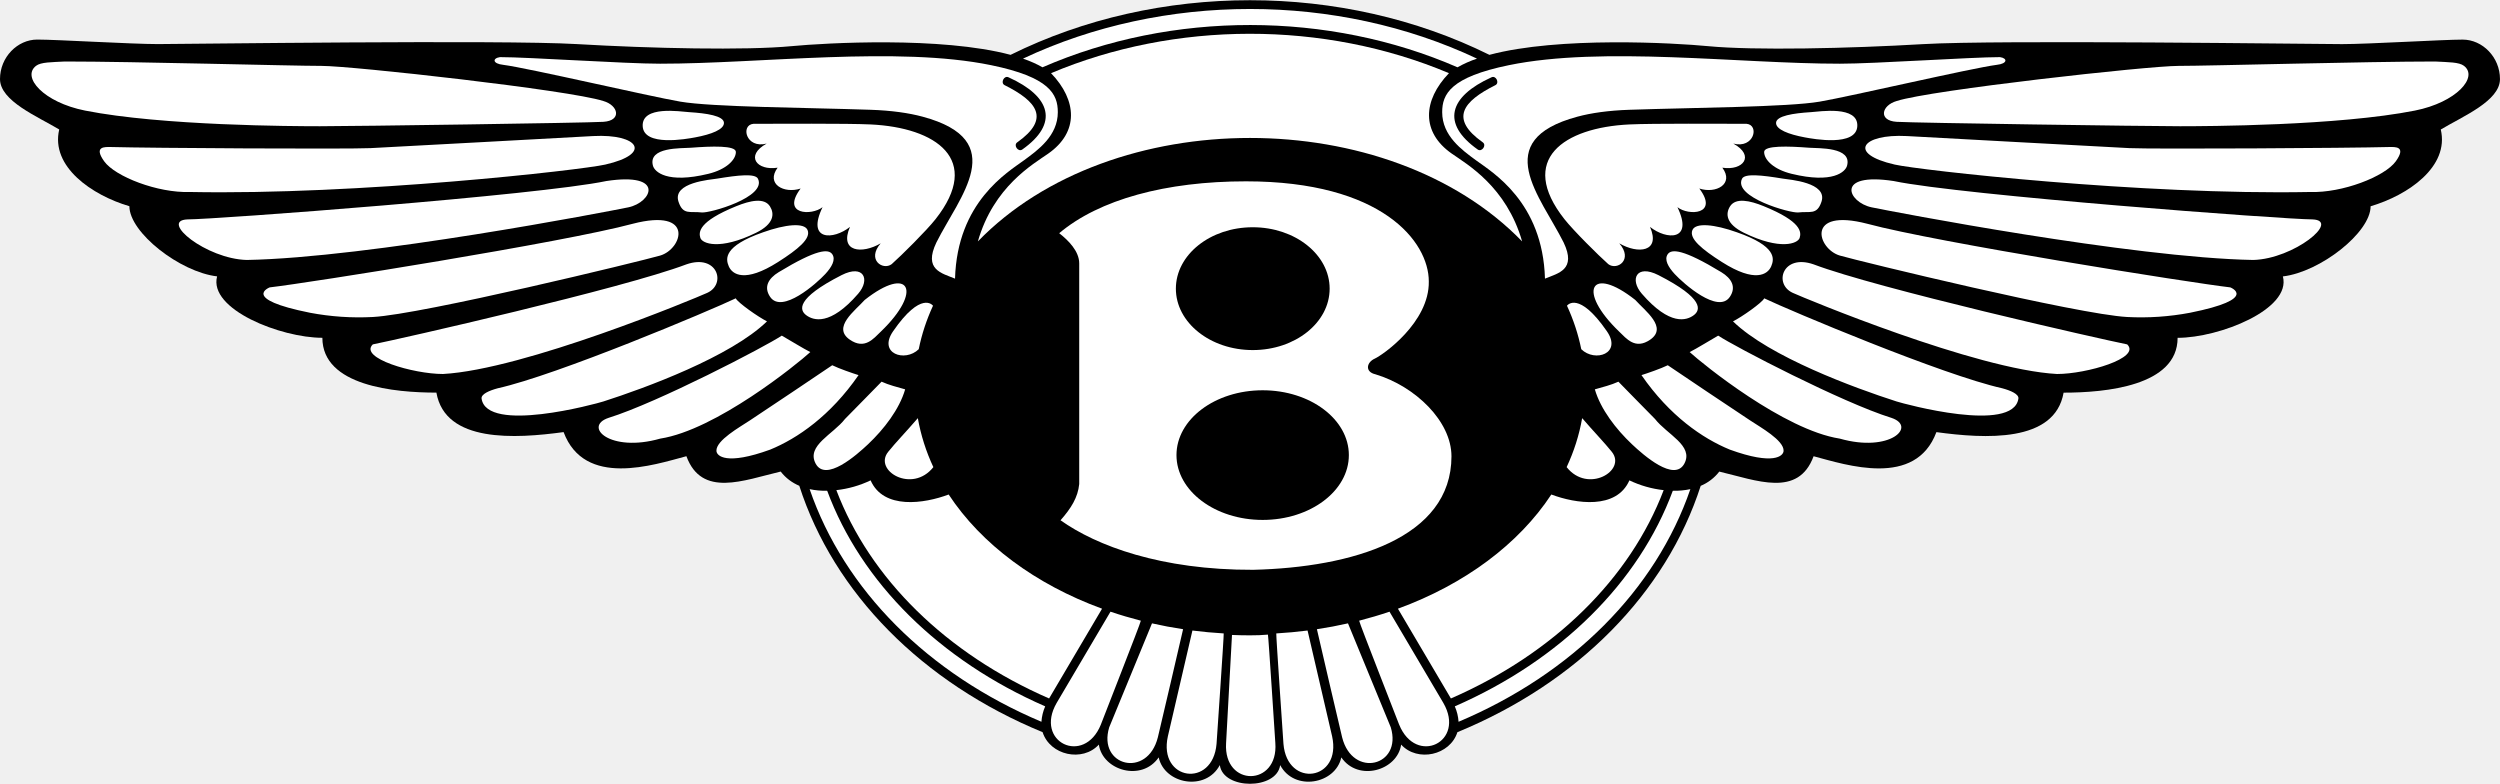
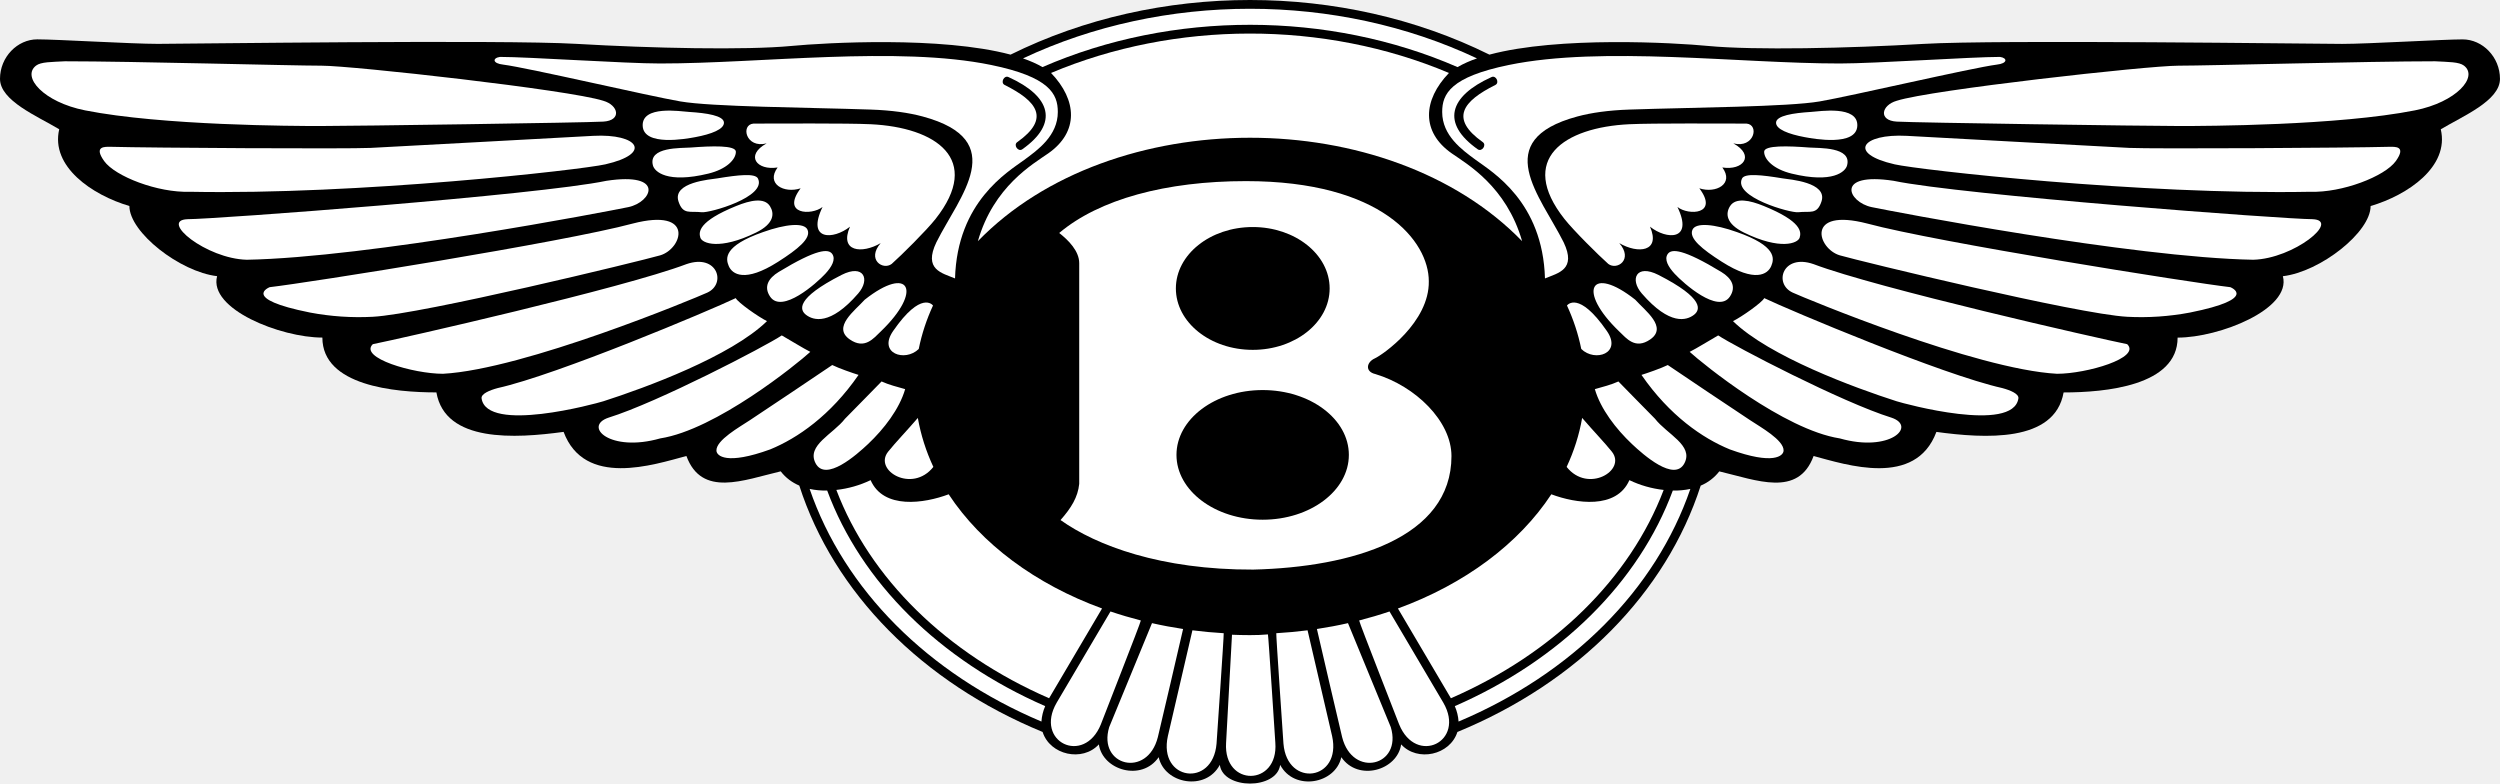
- <svg xmlns="http://www.w3.org/2000/svg" width="2500" height="784" viewBox="0 0 140.53 44.046">
+ <svg xmlns="http://www.w3.org/2000/svg" viewBox="0 0 140.53 44.046">
  <path d="M71.961 42.996c.795 1.498 3.107 1.073 3.437-.433.951 1.386 3.153.739 3.363-.719.921 1.004 2.748.602 3.162-.698.006-.019-.006.019 0 0C88.7 38.359 93.66 33.317 95.6 27.298a2.58 2.58 0 0 0 1.045-.801c2.096.493 4.438 1.479 5.301-.863 1.85.493 5.729 1.784 6.903-1.355 2.712.37 6.656.616 7.15-2.219 2.342 0 6.409-.37 6.409-3.082 2.343 0 6.41-1.603 5.917-3.452 2.096-.246 4.932-2.465 4.932-3.944 2.095-.616 4.438-2.219 3.944-4.314 1.232-.74 3.328-1.603 3.328-2.835s-.986-2.219-2.096-2.219-5.301.254-6.78.254c-1.478 0-19.353-.247-23.544 0-4.191.246-9.492.362-12.081.116-1.907-.184-8.404-.556-12.305.487-8.262-4.094-18.653-4.095-26.917 0-3.9-1.042-10.398-.67-12.306-.489-2.589.247-7.889.13-12.081-.116-4.191-.247-22.066 0-23.545 0s-5.67-.254-6.78-.254S0 3.199 0 4.431c0 1.233 2.096 2.096 3.329 2.835-.494 2.096 1.849 3.698 3.944 4.314 0 1.479 2.835 3.698 4.931 3.944-.493 1.85 3.575 3.452 5.917 3.452 0 2.711 4.068 3.082 6.41 3.082.493 2.835 4.438 2.589 7.15 2.219 1.174 3.14 5.054 1.849 6.903 1.355.863 2.343 3.205 1.356 5.301.863.286.372.646.63 1.045.801 1.94 6.02 6.901 11.062 13.677 13.849.005.019-.006-.019 0 0 .414 1.3 2.241 1.702 3.162.698.21 1.458 2.412 2.104 3.363.719.329 1.506 2.642 1.931 3.436.433.189 1.401 3.204 1.401 3.393.001z" />
-   <path d="M48.939 26.99c.725 1.657 3.016 1.312 4.388.795 1.83 2.784 4.874 5.05 8.622 6.419l-2.977 5.046c-5.787-2.521-10.071-6.741-11.959-11.71a5.99 5.99 0 0 0 1.926-.55z" fill="#fff" />
-   <path d="M58.541 40.56c-6.389-2.698-11.085-7.418-13.03-13.076.321.07.654.097.987.091 1.905 5.147 6.304 9.521 12.254 12.118a2.6 2.6 0 0 0-.211.867zM61.884 40.711a.085.085 0 0 1-.003.009c-.947 2.33-3.756.982-2.485-1.218l3.027-5.13c.555.188 1.124.356 1.706.506.012.079-2.212 5.727-2.245 5.833zM65.085 41.436c-.586 2.331-3.396 1.62-2.735-.562l2.406-5.846c.572.13 1.155.24 1.748.329.006.022-1.419 6.079-1.419 6.079zM68.384 41.804c-.209 2.508-3.288 2.073-2.736-.425 0 .002 1.375-5.935 1.38-5.948.578.073 1.164.129 1.759.163.021.054-.401 6.16-.403 6.21zM68.92 41.766c0 .001.328-6.071.333-6.086.576.024 1.427.041 2.02-.019.028.052.41 6.042.416 6.091.186 2.455-2.916 2.505-2.769.014zM2.028 3.687c.276-.211.87-.2 1.621-.242 3.821 0 12.697.247 14.423.247s13.93 1.356 15.84 1.973c.863.247 1.048 1.109 0 1.171-1.048.062-14.076.248-15.925.248-1.434 0-8.893-.025-13.204-.88-2.332-.463-3.584-1.885-2.755-2.517zM6.225 8.252c2.219.062 13.313.124 14.608.062 1.294-.062 11.341-.616 12.512-.678 2.533-.133 3.353.995.678 1.603-1.356.309-13.868 1.726-23.36 1.541-1.788.062-4.191-.863-4.808-1.726-.616-.863.062-.802.37-.802zM10.54 12.321c1.541 0 19.723-1.356 23.545-2.157 3.324-.506 2.574 1.202 1.232 1.479-1.128.233-14.608 2.835-21.449 2.958-2.281-.061-4.931-2.219-3.328-2.28zM15.162 16.142c2.158-.247 16.519-2.527 20.402-3.575 3.512-.91 2.803 1.424 1.541 1.788-1.124.324-13.363 3.303-16.149 3.452a14.781 14.781 0 0 1-3.528-.238c-3.936-.787-2.266-1.427-2.266-1.427zM20.956 19.347c1.541-.308 14.053-3.144 17.628-4.499 1.742-.607 2.266 1.104 1.171 1.602-.678.308-10.293 4.314-14.854 4.561-1.664 0-4.742-.896-3.945-1.664zM41.357 16.758c-1.417.678-10.046 4.315-13.375 5.055-.462.123-.95.327-.911.584.296 1.968 6.422.294 6.847.158 2.356-.755 7.159-2.518 9.196-4.503-.493-.246-1.633-1.047-1.757-1.294zM43.946 18.854c-.924.616-6.965 3.761-9.738 4.623-1.449.483.076 1.973 2.906 1.166 3.128-.485 7.695-4.186 8.435-4.864-.37-.185-1.171-.678-1.603-.925zM46.782 20.519c-1.117.764-3.267 2.192-4.632 3.103-.563.376-1.907 1.119-1.878 1.713.014.284.554.823 3.021-.073 1.534-.628 3.391-1.905 4.968-4.188-.308-.094-1.11-.371-1.479-.555zM49.555 21.443c-.578.578-1.325 1.368-2.056 2.096-.673.868-2.173 1.493-1.657 2.496.559 1.086 2.319-.477 2.953-1.075.896-.847 1.761-1.966 2.086-3.086-.432-.123-.925-.246-1.326-.431z" fill="#fff" />
-   <path d="M28.106 3.199c1.603 0 7.026.37 8.999.37 5.668 0 13.338-1 18.61.083 3.277.673 3.747 1.622 3.747 2.642 0 1.327-1.109 2.124-1.895 2.7-.924.678-3.76 2.342-3.883 6.657-.739-.308-1.787-.493-1.047-2.034 1.291-2.583 4.194-5.729-.771-7.069-.783-.211-1.748-.349-2.927-.389-3.636-.123-8.909-.15-10.697-.458-1.787-.308-8.534-1.884-9.951-2.068-.617-.065-.617-.373-.185-.434z" fill="#fff" />
-   <path d="M42.355 6.947c1.294 0 5.257-.027 6.586.036 3.676.175 6.301 1.966 3.646 5.327-.52.657-1.91 2.034-2.465 2.527-.493.37-1.418-.247-.617-1.171-1.048.616-2.342.493-1.726-.924-.925.74-2.465.801-1.541-1.109-.616.493-2.342.432-1.233-1.048-.924.308-1.972-.247-1.294-1.171-1.171.186-1.849-.678-.616-1.355-1.171.305-1.479-1.051-.74-1.112zM38.739 6.292c-.499-.032-2.664-.384-2.612.783.052 1.168 2.457.727 2.951.635.91-.169 1.637-.447 1.616-.824-.021-.387-.969-.532-1.955-.594zM38.827 8.293c-.526.04-2.417-.053-2.122 1.015.093.336.788 1.016 3.113.451 1.019-.248 1.547-.794 1.547-1.228 0-.379-1.37-.327-2.538-.238zM40.32 10.027c-.374.062-2.542.21-2.179 1.303.254.762.644.521 1.305.6.436.052 3.666-.858 3.161-1.894-.15-.308-1.1-.204-2.287-.009zM41.392 11.576c-2.15.873-2.122 1.464-2.024 1.783.097.32 1.083.715 3.123-.282 1.033-.505 1.046-1.079.792-1.485-.317-.509-1.119-.33-1.891-.016zM42.897 13.044c-2.238.78-2.11 1.492-1.933 1.91.195.462.902.954 2.77-.236 1.128-.718 1.862-1.32 1.661-1.798-.182-.434-1.249-.321-2.498.124zM43.773 15.286c-.587.356-.854.838-.484 1.387.662.984 2.614-.752 3.104-1.283.364-.394.597-.808.391-1.111-.213-.312-.875-.288-3.011 1.007zM47.307 15.453c-2.606 1.329-2.356 1.973-1.993 2.248.401.304 1.346.623 2.926-1.203.693-.8.312-1.676-.933-1.045zM48.608 16.847c-.55.615-1.839 1.542-.841 2.233.841.582 1.334-.057 1.748-.453 2.394-2.303 1.602-3.761-.907-1.78z" fill="#fff" />
+   <path fill="#fff" d="M48.939 26.99c.725 1.657 3.016 1.312 4.388.795 1.83 2.784 4.874 5.05 8.622 6.419l-2.977 5.046c-5.787-2.521-10.071-6.741-11.959-11.71a5.99 5.99 0 0 0 1.926-.55z" />
+   <path fill="#fff" d="M58.541 40.56c-6.389-2.698-11.085-7.418-13.03-13.076.321.07.654.097.987.091 1.905 5.147 6.304 9.521 12.254 12.118a2.6 2.6 0 0 0-.211.867zm3.343.151a.085.085 0 0 1-.003.009c-.947 2.33-3.756.982-2.485-1.218l3.027-5.13c.555.188 1.124.356 1.706.506.012.079-2.212 5.727-2.245 5.833zm3.201.725c-.586 2.331-3.396 1.62-2.735-.562l2.406-5.846c.572.13 1.155.24 1.748.329.006.022-1.419 6.079-1.419 6.079zm3.299.368c-.209 2.508-3.288 2.073-2.736-.425 0 .002 1.375-5.935 1.38-5.948.578.073 1.164.129 1.759.163.021.054-.401 6.16-.403 6.21zm.536-.038c0 .001.328-6.071.333-6.086.576.024 1.427.041 2.02-.019.028.052.41 6.042.416 6.091.186 2.455-2.916 2.505-2.769.014zM2.028 3.687c.276-.211.87-.2 1.621-.242 3.821 0 12.697.247 14.423.247s13.93 1.356 15.84 1.973c.863.247 1.048 1.109 0 1.171-1.048.062-14.076.248-15.925.248-1.434 0-8.893-.025-13.204-.88-2.332-.463-3.584-1.885-2.755-2.517zm4.197 4.565c2.219.062 13.313.124 14.608.062 1.294-.062 11.341-.616 12.512-.678 2.533-.133 3.353.995.678 1.603-1.356.309-13.868 1.726-23.36 1.541-1.788.062-4.191-.863-4.808-1.726-.616-.863.062-.802.37-.802zm4.315 4.069c1.541 0 19.723-1.356 23.545-2.157 3.324-.506 2.574 1.202 1.232 1.479-1.128.233-14.608 2.835-21.449 2.958-2.281-.061-4.931-2.219-3.328-2.28zm4.622 3.821c2.158-.247 16.519-2.527 20.402-3.575 3.512-.91 2.803 1.424 1.541 1.788-1.124.324-13.363 3.303-16.149 3.452a14.781 14.781 0 0 1-3.528-.238c-3.936-.787-2.266-1.427-2.266-1.427zm5.794 3.205c1.541-.308 14.053-3.144 17.628-4.499 1.742-.607 2.266 1.104 1.171 1.602-.678.308-10.293 4.314-14.854 4.561-1.664 0-4.742-.896-3.945-1.664zm20.401-2.589c-1.417.678-10.046 4.315-13.375 5.055-.462.123-.95.327-.911.584.296 1.968 6.422.294 6.847.158 2.356-.755 7.159-2.518 9.196-4.503-.493-.246-1.633-1.047-1.757-1.294zm2.589 2.096c-.924.616-6.965 3.761-9.738 4.623-1.449.483.076 1.973 2.906 1.166 3.128-.485 7.695-4.186 8.435-4.864-.37-.185-1.171-.678-1.603-.925zm2.836 1.665c-1.117.764-3.267 2.192-4.632 3.103-.563.376-1.907 1.119-1.878 1.713.014.284.554.823 3.021-.073 1.534-.628 3.391-1.905 4.968-4.188-.308-.094-1.11-.371-1.479-.555zm2.773.924c-.578.578-1.325 1.368-2.056 2.096-.673.868-2.173 1.493-1.657 2.496.559 1.086 2.319-.477 2.953-1.075.896-.847 1.761-1.966 2.086-3.086-.432-.123-.925-.246-1.326-.431z" />
+   <path fill="#fff" d="M28.106 3.199c1.603 0 7.026.37 8.999.37 5.668 0 13.338-1 18.61.083 3.277.673 3.747 1.622 3.747 2.642 0 1.327-1.109 2.124-1.895 2.7-.924.678-3.76 2.342-3.883 6.657-.739-.308-1.787-.493-1.047-2.034 1.291-2.583 4.194-5.729-.771-7.069-.783-.211-1.748-.349-2.927-.389-3.636-.123-8.909-.15-10.697-.458-1.787-.308-8.534-1.884-9.951-2.068-.617-.065-.617-.373-.185-.434z" />
+   <path fill="#fff" d="M42.355 6.947c1.294 0 5.257-.027 6.586.036 3.676.175 6.301 1.966 3.646 5.327-.52.657-1.91 2.034-2.465 2.527-.493.37-1.418-.247-.617-1.171-1.048.616-2.342.493-1.726-.924-.925.74-2.465.801-1.541-1.109-.616.493-2.342.432-1.233-1.048-.924.308-1.972-.247-1.294-1.171-1.171.186-1.849-.678-.616-1.355-1.171.305-1.479-1.051-.74-1.112zm-3.616-.655c-.499-.032-2.664-.384-2.612.783.052 1.168 2.457.727 2.951.635.91-.169 1.637-.447 1.616-.824-.021-.387-.969-.532-1.955-.594zm.088 2.001c-.526.04-2.417-.053-2.122 1.015.093.336.788 1.016 3.113.451 1.019-.248 1.547-.794 1.547-1.228 0-.379-1.37-.327-2.538-.238zm1.493 1.734c-.374.062-2.542.21-2.179 1.303.254.762.644.521 1.305.6.436.052 3.666-.858 3.161-1.894-.15-.308-1.1-.204-2.287-.009zm1.072 1.549c-2.15.873-2.122 1.464-2.024 1.783.097.32 1.083.715 3.123-.282 1.033-.505 1.046-1.079.792-1.485-.317-.509-1.119-.33-1.891-.016zm1.505 1.468c-2.238.78-2.11 1.492-1.933 1.91.195.462.902.954 2.77-.236 1.128-.718 1.862-1.32 1.661-1.798-.182-.434-1.249-.321-2.498.124zm.876 2.242c-.587.356-.854.838-.484 1.387.662.984 2.614-.752 3.104-1.283.364-.394.597-.808.391-1.111-.213-.312-.875-.288-3.011 1.007zm3.534.167c-2.606 1.329-2.356 1.973-1.993 2.248.401.304 1.346.623 2.926-1.203.693-.8.312-1.676-.933-1.045zm1.301 1.394c-.55.615-1.839 1.542-.841 2.233.841.582 1.334-.057 1.748-.453 2.394-2.303 1.602-3.761-.907-1.78z" />
  <path d="M56.472 4.775c1.83.915 2.587 1.887.708 3.215-.23.162.054.565.284.403 2.068-1.46 1.623-2.975-.771-4.059-.252-.126-.472.315-.221.441z" />
-   <path d="M81.59 25.638c0-1.966-2.025-3.932-4.274-4.61-.601-.136-.506-.67-.038-.881.45-.204 3.075-2.034 3.038-4.339 0-2.237-2.626-5.627-10.276-5.627-4.5 0-8.25 1.017-10.5 2.916.524.407 1.125 1.017 1.125 1.695v12.407c-.075.746-.45 1.356-1.051 2.034 2.02 1.434 5.637 2.802 10.83 2.785 5.55-.136 11.146-1.77 11.146-6.38z" fill="#fff" />
+   <path fill="#fff" d="M81.59 25.638c0-1.966-2.025-3.932-4.274-4.61-.601-.136-.506-.67-.038-.881.45-.204 3.075-2.034 3.038-4.339 0-2.237-2.626-5.627-10.276-5.627-4.5 0-8.25 1.017-10.5 2.916.524.407 1.125 1.017 1.125 1.695v12.407c-.075.746-.45 1.356-1.051 2.034 2.02 1.434 5.637 2.802 10.83 2.785 5.55-.136 11.146-1.77 11.146-6.38z" />
  <ellipse cx="70.42" cy="16.214" rx="4.322" ry="3.452" />
  <ellipse cx="70.977" cy="25.57" rx="4.845" ry="3.644" />
-   <path d="M51.644 19.617c.169-.841.44-1.658.802-2.443-.021-.031-.662-.851-2.241 1.431-.872 1.259.668 1.766 1.439 1.012zM51.593 23.493c-.65.755-1.263 1.389-1.668 1.895-.846 1.058 1.355 2.362 2.541.858a10.977 10.977 0 0 1-.873-2.753zM81.929 3.771a6.226 6.226 0 0 1 1.096-.488c-7.892-3.72-17.629-3.72-25.52 0 .41.142.778.304 1.095.488 7.308-3.183 16.085-3.155 23.329 0z" fill="#fff" />
-   <path d="M85.562 13.558c-.886-3.082-3.098-4.336-3.956-4.936-1.725-1.205-1.631-2.986-.157-4.521-7.043-2.969-15.408-2.935-22.368 0 1.474 1.535 1.567 3.316-.157 4.521-.858.6-3.071 1.854-3.956 4.936 7.523-7.753 23.071-7.754 30.594 0zM91.591 26.99c-.726 1.657-3.017 1.312-4.388.795-1.83 2.784-4.874 5.05-8.623 6.419l2.978 5.046c5.787-2.521 10.07-6.741 11.96-11.71a5.981 5.981 0 0 1-1.927-.55z" fill="#fff" />
-   <path d="M81.989 40.56c6.389-2.698 11.086-7.418 13.03-13.076a4.28 4.28 0 0 1-.987.091c-1.905 5.147-6.304 9.521-12.254 12.118a2.6 2.6 0 0 1 .211.867zM78.645 40.711l.004.009c.947 2.33 3.756.982 2.485-1.218l-3.027-5.13c-.555.188-1.123.356-1.706.506-.012.079 2.212 5.727 2.244 5.833zM75.444 41.436c.587 2.331 3.396 1.62 2.735-.562 0 0-2.28-5.543-2.406-5.846-.571.13-1.154.24-1.747.329-.006.022 1.418 6.079 1.418 6.079zM72.146 41.804c.209 2.508 3.287 2.073 2.735-.425.001.002-1.374-5.935-1.38-5.948-.578.073-1.165.129-1.759.163-.02.054.402 6.16.404 6.21zM138.502 3.687c-.276-.211-.87-.2-1.621-.242-3.821 0-12.697.247-14.423.247s-13.93 1.356-15.84 1.973c-.863.247-1.048 1.109 0 1.171 1.048.062 14.075.248 15.924.248 1.435 0 8.894-.025 13.204-.88 2.334-.463 3.586-1.885 2.756-2.517zM134.304 8.252c-2.219.062-13.312.124-14.607.062-1.294-.062-11.341-.616-12.512-.678-2.533-.133-3.354.995-.678 1.603 1.355.309 13.868 1.726 23.359 1.541 1.787.062 4.191-.863 4.808-1.726s-.061-.802-.37-.802zM129.99 12.321c-1.541 0-19.723-1.356-23.545-2.157-3.324-.506-2.574 1.202-1.232 1.479 1.128.233 14.607 2.835 21.449 2.958 2.28-.061 4.93-2.219 3.328-2.28zM125.368 16.142c-2.157-.247-16.519-2.527-20.401-3.575-3.512-.91-2.804 1.424-1.541 1.788 1.123.324 13.362 3.303 16.148 3.452a14.781 14.781 0 0 0 3.528-.238c3.936-.787 2.266-1.427 2.266-1.427zM119.574 19.347c-1.541-.308-14.053-3.144-17.628-4.499-1.741-.607-2.266 1.104-1.171 1.602.678.308 10.293 4.314 14.854 4.561 1.664 0 4.742-.896 3.945-1.664zM99.172 16.758c1.417.678 10.047 4.315 13.375 5.055.462.123.95.327.911.584-.296 1.968-6.422.294-6.847.158-2.355-.755-7.159-2.518-9.196-4.503.494-.246 1.634-1.047 1.757-1.294zM96.583 18.854c.924.616 6.965 3.761 9.738 4.623 1.449.483-.076 1.973-2.906 1.166-3.128-.485-7.695-4.186-8.435-4.864.371-.185 1.172-.678 1.603-.925zM93.749 20.519c1.116.764 3.267 2.192 4.632 3.103.563.376 1.907 1.119 1.878 1.713-.014.284-.554.823-3.021-.073-1.534-.628-3.391-1.905-4.968-4.188.307-.094 1.108-.371 1.479-.555zM90.974 21.443c.578.578 1.326 1.368 2.057 2.096.674.868 2.174 1.493 1.657 2.496-.559 1.086-2.319-.477-2.952-1.075-.896-.847-1.762-1.966-2.087-3.086.432-.123.925-.246 1.325-.431z" fill="#fff" />
-   <path d="M112.424 3.199c-1.603 0-7.026.37-8.999.37-5.669 0-13.339-1-18.61.083-3.277.673-3.747 1.622-3.747 2.642 0 1.327 1.108 2.124 1.894 2.7.925.678 3.761 2.342 3.884 6.657.739-.308 1.787-.493 1.048-2.034-1.292-2.583-4.194-5.729.771-7.069.783-.211 1.748-.349 2.928-.389 3.636-.123 8.909-.15 10.696-.458s8.534-1.884 9.951-2.068c.616-.065.616-.373.184-.434z" fill="#fff" />
-   <path d="M98.174 6.947c-1.294 0-5.257-.027-6.586.036-3.676.175-6.301 1.966-3.646 5.327.52.657 1.91 2.034 2.465 2.527.493.37 1.418-.247.616-1.171 1.049.616 2.343.493 1.727-.924.924.74 2.465.801 1.541-1.109.616.493 2.342.432 1.232-1.048.925.308 1.973-.247 1.294-1.171 1.172.186 1.85-.678.616-1.355 1.173.305 1.481-1.051.741-1.112zM101.791 6.292c.499-.032 2.664-.384 2.612.783-.052 1.168-2.457.727-2.951.635-.91-.169-1.637-.447-1.616-.824.021-.387.969-.532 1.955-.594zM101.704 8.293c.525.04 2.417-.053 2.121 1.015-.093.336-.787 1.016-3.112.451-1.02-.248-1.547-.794-1.547-1.228 0-.379 1.369-.327 2.538-.238zM100.209 10.027c.374.062 2.542.21 2.179 1.303-.254.762-.644.521-1.305.6-.436.052-3.666-.858-3.161-1.894.151-.308 1.101-.204 2.287-.009zM99.138 11.576c2.149.873 2.121 1.464 2.024 1.783-.098.32-1.083.715-3.123-.282-1.033-.505-1.047-1.079-.793-1.485.318-.509 1.12-.33 1.892-.016zM97.632 13.044c2.238.78 2.11 1.492 1.933 1.91-.195.462-.902.954-2.771-.236-1.128-.718-1.862-1.32-1.66-1.798.183-.434 1.249-.321 2.498.124zM96.756 15.286c.587.356.854.838.484 1.387-.661.984-2.614-.752-3.104-1.283-.363-.394-.597-.808-.391-1.111.213-.312.876-.288 3.011 1.007zM93.223 15.453c2.606 1.329 2.356 1.973 1.993 2.248-.401.304-1.346.623-2.926-1.203-.693-.8-.312-1.676.933-1.045zM91.921 16.847c.55.615 1.839 1.542.842 2.233-.842.582-1.335-.057-1.748-.453-2.394-2.303-1.602-3.761.906-1.78z" fill="#fff" />
+   <path fill="#fff" d="M51.644 19.617c.169-.841.44-1.658.802-2.443-.021-.031-.662-.851-2.241 1.431-.872 1.259.668 1.766 1.439 1.012zm-.051 3.876c-.65.755-1.263 1.389-1.668 1.895-.846 1.058 1.355 2.362 2.541.858a10.977 10.977 0 0 1-.873-2.753zM81.929 3.771a6.226 6.226 0 0 1 1.096-.488c-7.892-3.72-17.629-3.72-25.52 0 .41.142.778.304 1.095.488 7.308-3.183 16.085-3.155 23.329 0z" />
+   <path fill="#fff" d="M85.562 13.558c-.886-3.082-3.098-4.336-3.956-4.936-1.725-1.205-1.631-2.986-.157-4.521-7.043-2.969-15.408-2.935-22.368 0 1.474 1.535 1.567 3.316-.157 4.521-.858.6-3.071 1.854-3.956 4.936 7.523-7.753 23.071-7.754 30.594 0zm6.029 13.432c-.726 1.657-3.017 1.312-4.388.795-1.83 2.784-4.874 5.05-8.623 6.419l2.978 5.046c5.787-2.521 10.07-6.741 11.96-11.71a5.981 5.981 0 0 1-1.927-.55z" />
+   <path fill="#fff" d="M81.989 40.56c6.389-2.698 11.086-7.418 13.03-13.076a4.28 4.28 0 0 1-.987.091c-1.905 5.147-6.304 9.521-12.254 12.118a2.6 2.6 0 0 1 .211.867zm-3.344.151.004.009c.947 2.33 3.756.982 2.485-1.218l-3.027-5.13c-.555.188-1.123.356-1.706.506-.012.079 2.212 5.727 2.244 5.833zm-3.201.725c.587 2.331 3.396 1.62 2.735-.562 0 0-2.28-5.543-2.406-5.846-.571.13-1.154.24-1.747.329-.006.022 1.418 6.079 1.418 6.079zm-3.298.368c.209 2.508 3.287 2.073 2.735-.425.001.002-1.374-5.935-1.38-5.948-.578.073-1.165.129-1.759.163-.02.054.402 6.16.404 6.21zm66.356-38.117c-.276-.211-.87-.2-1.621-.242-3.821 0-12.697.247-14.423.247s-13.93 1.356-15.84 1.973c-.863.247-1.048 1.109 0 1.171 1.048.062 14.075.248 15.924.248 1.435 0 8.894-.025 13.204-.88 2.334-.463 3.586-1.885 2.756-2.517zm-4.198 4.565c-2.219.062-13.312.124-14.607.062-1.294-.062-11.341-.616-12.512-.678-2.533-.133-3.354.995-.678 1.603 1.355.309 13.868 1.726 23.359 1.541 1.787.062 4.191-.863 4.808-1.726s-.061-.802-.37-.802zm-4.314 4.069c-1.541 0-19.723-1.356-23.545-2.157-3.324-.506-2.574 1.202-1.232 1.479 1.128.233 14.607 2.835 21.449 2.958 2.28-.061 4.93-2.219 3.328-2.28zm-4.622 3.821c-2.157-.247-16.519-2.527-20.401-3.575-3.512-.91-2.804 1.424-1.541 1.788 1.123.324 13.362 3.303 16.148 3.452a14.781 14.781 0 0 0 3.528-.238c3.936-.787 2.266-1.427 2.266-1.427zm-5.794 3.205c-1.541-.308-14.053-3.144-17.628-4.499-1.741-.607-2.266 1.104-1.171 1.602.678.308 10.293 4.314 14.854 4.561 1.664 0 4.742-.896 3.945-1.664zm-20.402-2.589c1.417.678 10.047 4.315 13.375 5.055.462.123.95.327.911.584-.296 1.968-6.422.294-6.847.158-2.355-.755-7.159-2.518-9.196-4.503.494-.246 1.634-1.047 1.757-1.294zm-2.589 2.096c.924.616 6.965 3.761 9.738 4.623 1.449.483-.076 1.973-2.906 1.166-3.128-.485-7.695-4.186-8.435-4.864.371-.185 1.172-.678 1.603-.925zm-2.834 1.665c1.116.764 3.267 2.192 4.632 3.103.563.376 1.907 1.119 1.878 1.713-.014.284-.554.823-3.021-.073-1.534-.628-3.391-1.905-4.968-4.188.307-.094 1.108-.371 1.479-.555zm-2.775.924c.578.578 1.326 1.368 2.057 2.096.674.868 2.174 1.493 1.657 2.496-.559 1.086-2.319-.477-2.952-1.075-.896-.847-1.762-1.966-2.087-3.086.432-.123.925-.246 1.325-.431z" />
+   <path fill="#fff" d="M112.424 3.199c-1.603 0-7.026.37-8.999.37-5.669 0-13.339-1-18.61.083-3.277.673-3.747 1.622-3.747 2.642 0 1.327 1.108 2.124 1.894 2.7.925.678 3.761 2.342 3.884 6.657.739-.308 1.787-.493 1.048-2.034-1.292-2.583-4.194-5.729.771-7.069.783-.211 1.748-.349 2.928-.389 3.636-.123 8.909-.15 10.696-.458s8.534-1.884 9.951-2.068c.616-.065.616-.373.184-.434z" />
+   <path fill="#fff" d="M98.174 6.947c-1.294 0-5.257-.027-6.586.036-3.676.175-6.301 1.966-3.646 5.327.52.657 1.91 2.034 2.465 2.527.493.37 1.418-.247.616-1.171 1.049.616 2.343.493 1.727-.924.924.74 2.465.801 1.541-1.109.616.493 2.342.432 1.232-1.048.925.308 1.973-.247 1.294-1.171 1.172.186 1.85-.678.616-1.355 1.173.305 1.481-1.051.741-1.112zm3.617-.655c.499-.032 2.664-.384 2.612.783-.052 1.168-2.457.727-2.951.635-.91-.169-1.637-.447-1.616-.824.021-.387.969-.532 1.955-.594zm-.087 2.001c.525.04 2.417-.053 2.121 1.015-.093.336-.787 1.016-3.112.451-1.02-.248-1.547-.794-1.547-1.228 0-.379 1.369-.327 2.538-.238zm-1.495 1.734c.374.062 2.542.21 2.179 1.303-.254.762-.644.521-1.305.6-.436.052-3.666-.858-3.161-1.894.151-.308 1.101-.204 2.287-.009zm-1.071 1.549c2.149.873 2.121 1.464 2.024 1.783-.098.32-1.083.715-3.123-.282-1.033-.505-1.047-1.079-.793-1.485.318-.509 1.12-.33 1.892-.016zm-1.506 1.468c2.238.78 2.11 1.492 1.933 1.91-.195.462-.902.954-2.771-.236-1.128-.718-1.862-1.32-1.66-1.798.183-.434 1.249-.321 2.498.124zm-.876 2.242c.587.356.854.838.484 1.387-.661.984-2.614-.752-3.104-1.283-.363-.394-.597-.808-.391-1.111.213-.312.876-.288 3.011 1.007zm-3.533.167c2.606 1.329 2.356 1.973 1.993 2.248-.401.304-1.346.623-2.926-1.203-.693-.8-.312-1.676.933-1.045zm-1.302 1.394c.55.615 1.839 1.542.842 2.233-.842.582-1.335-.057-1.748-.453-2.394-2.303-1.602-3.761.906-1.78z" />
  <path d="M84.058 4.775c-1.83.915-2.587 1.887-.707 3.215.229.162-.055.565-.285.403-2.067-1.46-1.622-2.975.772-4.059.251-.126.471.315.22.441z" />
-   <path d="M88.886 19.617c-.17-.841-.44-1.658-.803-2.443.021-.031.662-.851 2.241 1.431.873 1.259-.667 1.766-1.438 1.012zM88.936 23.493c.65.755 1.264 1.389 1.669 1.895.846 1.058-1.355 2.362-2.541.858.411-.881.707-1.803.872-2.753z" fill="#fff" />
+   <path fill="#fff" d="M88.886 19.617c-.17-.841-.44-1.658-.803-2.443.021-.031.662-.851 2.241 1.431.873 1.259-.667 1.766-1.438 1.012zm.05 3.876c.65.755 1.264 1.389 1.669 1.895.846 1.058-1.355 2.362-2.541.858.411-.881.707-1.803.872-2.753z" />
</svg>
